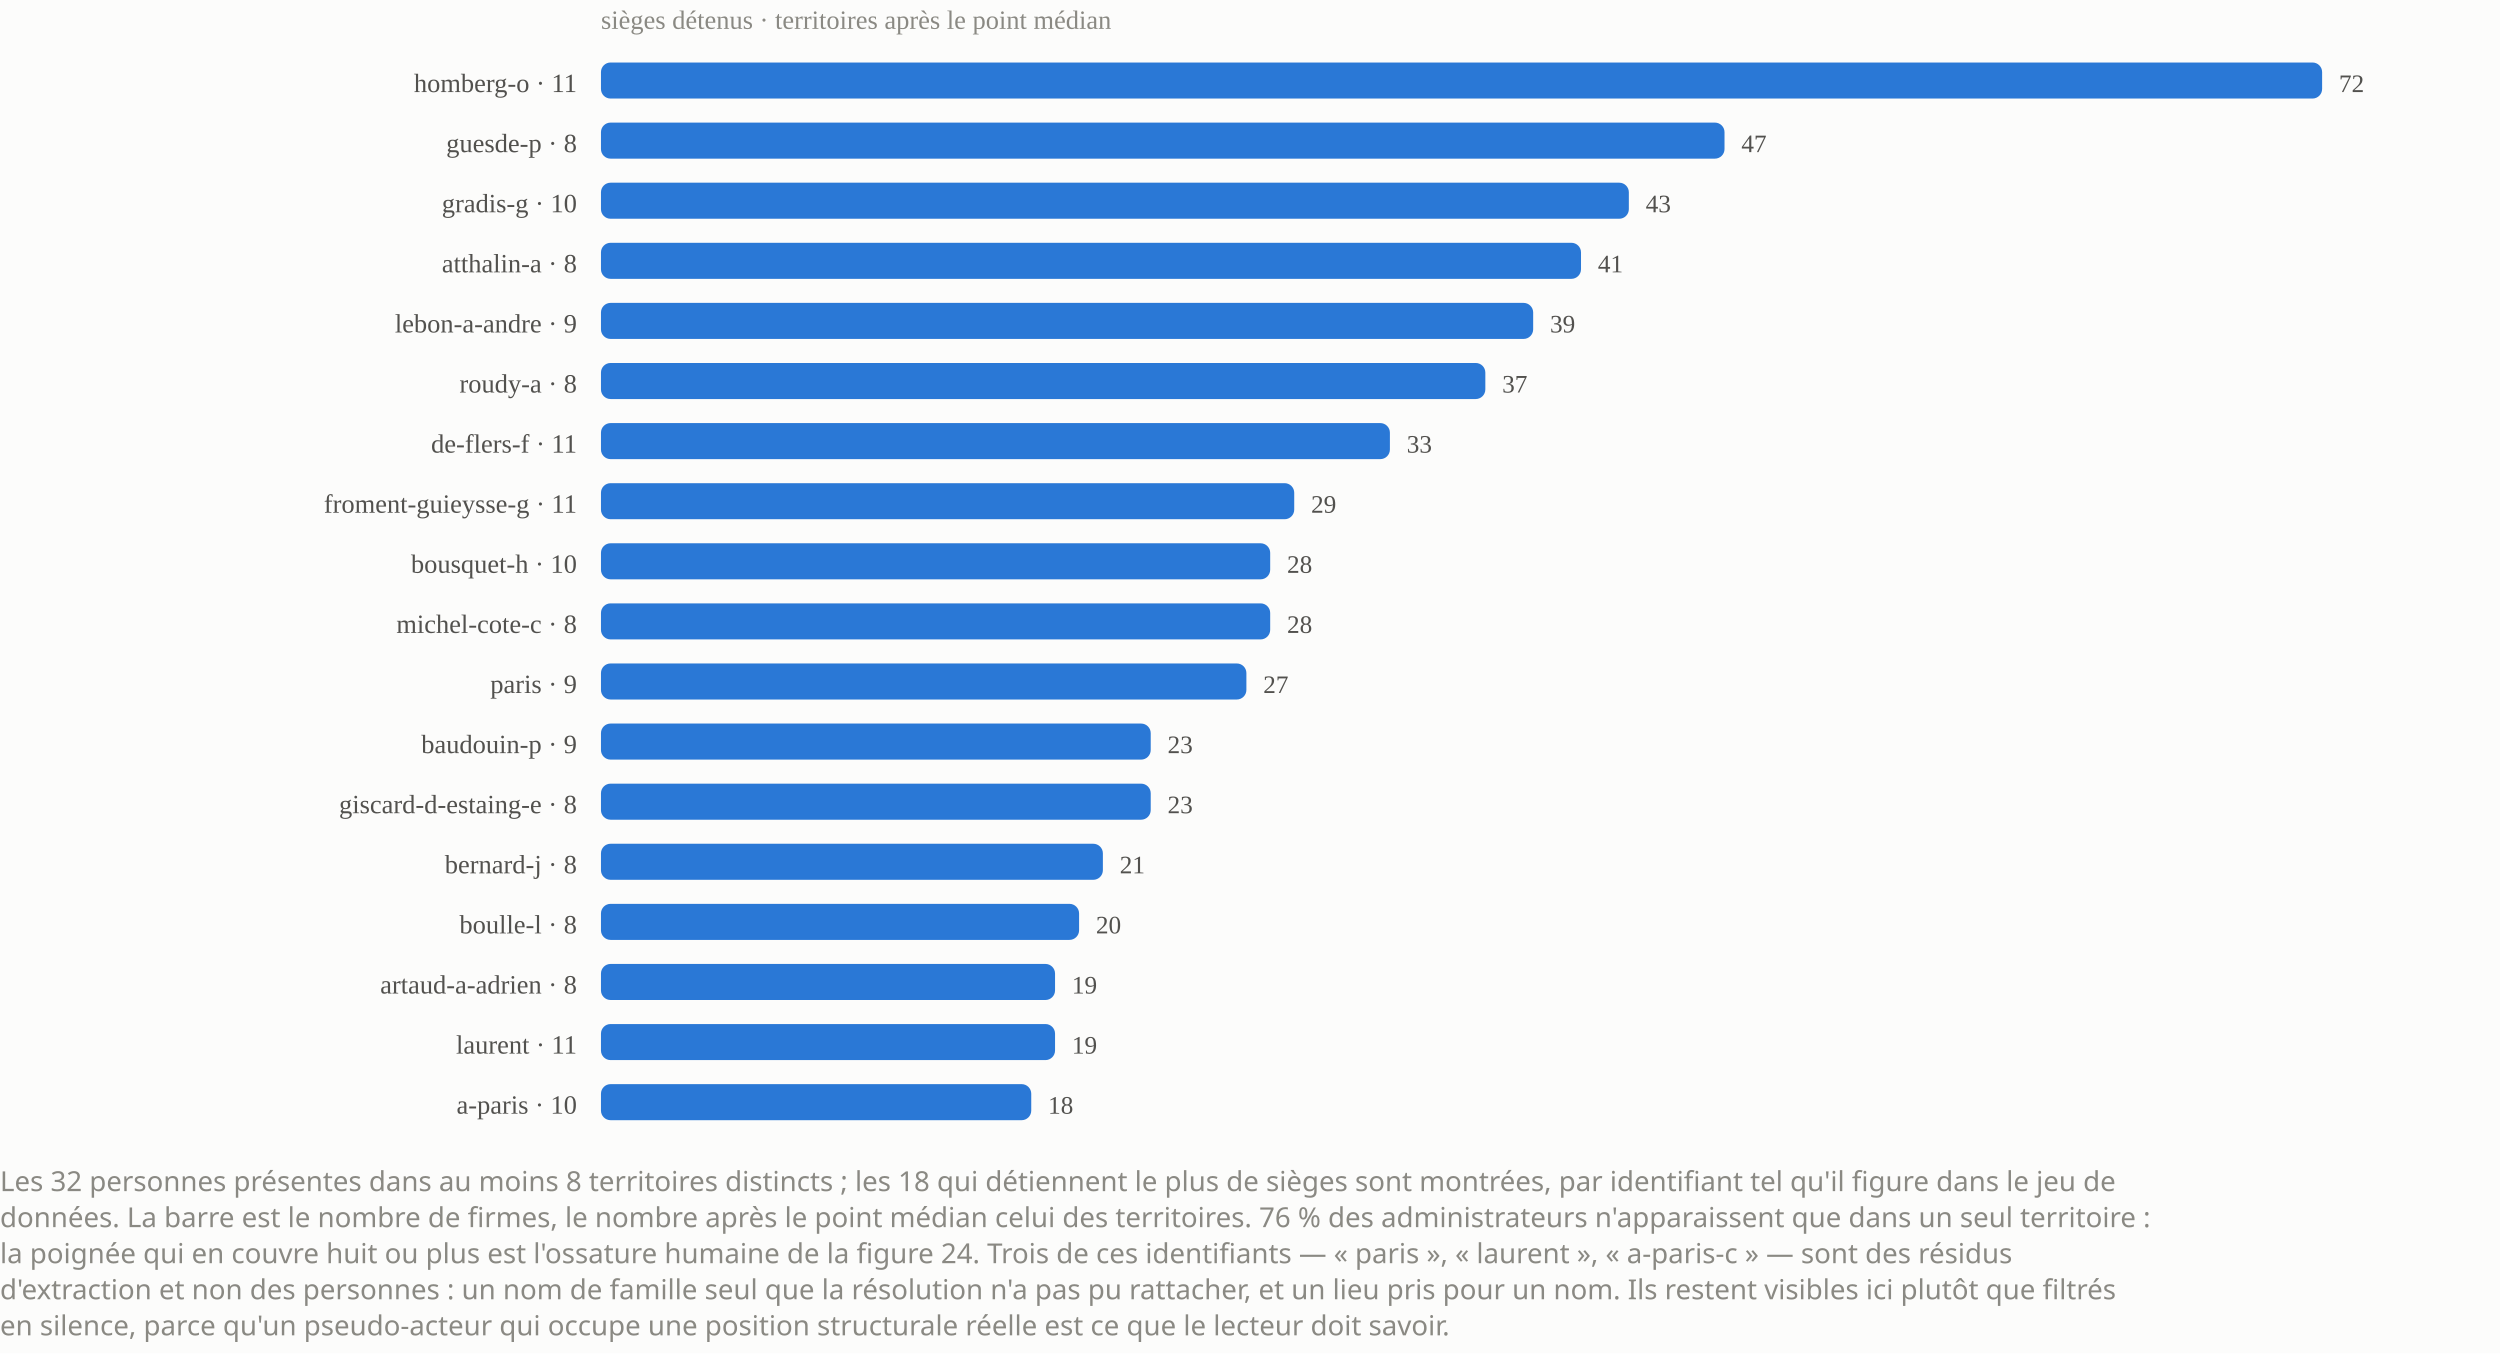
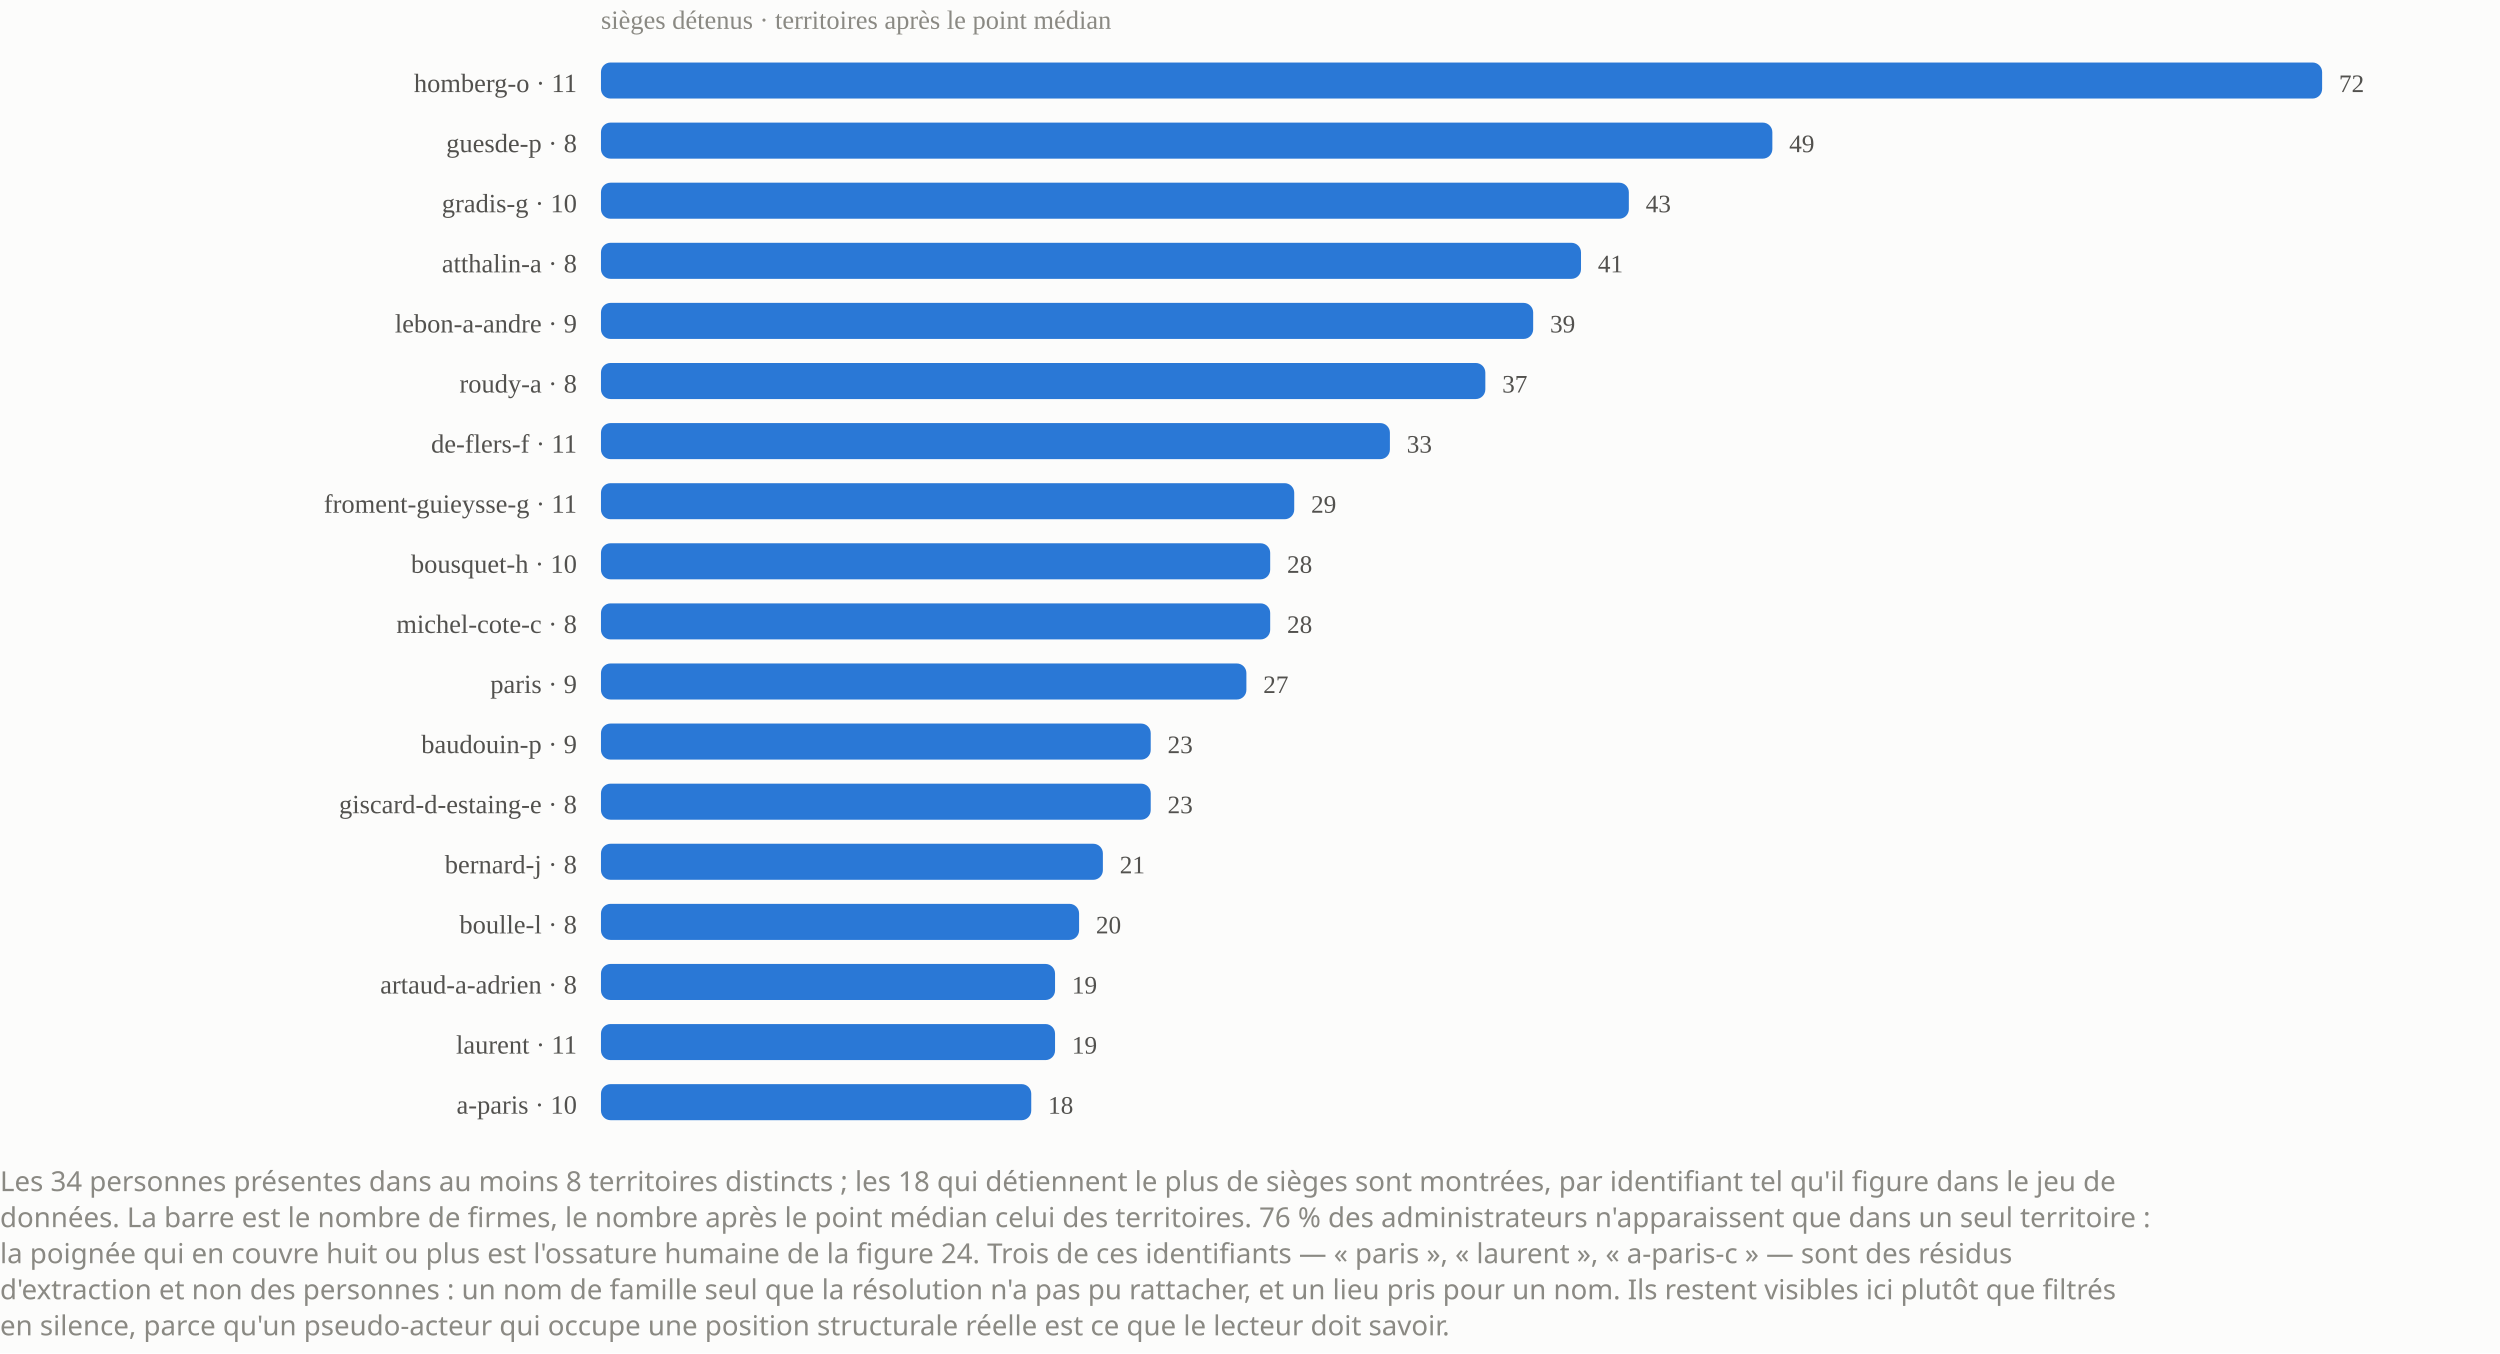
<svg xmlns="http://www.w3.org/2000/svg" viewBox="0 0 1040 563" width="1040" height="563" role="img" aria-label="Portée individuelle : sièges de ceux qui couvrent 8 territoires ou plus">
  <rect width="1040" height="563" fill="#fcfcfb" />
  <text x="250.0" y="12.0" text-anchor="start" font-size="11.0" fill="#8a8983">sièges détenus · territoires après le point médian</text>
  <g class="mk">
    <text x="240.0" y="38.3" text-anchor="end" font-size="11.0" fill="#52514e">homberg-o · 11</text>
    <rect x="250.0" y="26.0" width="716.0" height="15.0" rx="4" fill="#2a78d6" />
    <text x="973.0" y="38.3" text-anchor="start" font-size="10.5" fill="#52514e">72</text>
  </g>
  <g class="mk">
    <text x="240.0" y="63.3" text-anchor="end" font-size="11.0" fill="#52514e">guesde-p · 8</text>
-     <rect x="250.0" y="51.0" width="467.4" height="15.0" rx="4" fill="#2a78d6" />
-     <text x="724.4" y="63.3" text-anchor="start" font-size="10.5" fill="#52514e">47</text>
+     <rect x="250.0" y="51.0" width="487.3" height="15.0" rx="4" fill="#2a78d6" />
+     <text x="744.3" y="63.3" text-anchor="start" font-size="10.5" fill="#52514e">49</text>
  </g>
  <g class="mk">
    <text x="240.0" y="88.3" text-anchor="end" font-size="11.0" fill="#52514e">gradis-g · 10</text>
    <rect x="250.0" y="76.0" width="427.6" height="15.0" rx="4" fill="#2a78d6" />
    <text x="684.6" y="88.3" text-anchor="start" font-size="10.5" fill="#52514e">43</text>
  </g>
  <g class="mk">
    <text x="240.0" y="113.3" text-anchor="end" font-size="11.0" fill="#52514e">atthalin-a · 8</text>
    <rect x="250.0" y="101.0" width="407.7" height="15.0" rx="4" fill="#2a78d6" />
    <text x="664.7" y="113.3" text-anchor="start" font-size="10.5" fill="#52514e">41</text>
  </g>
  <g class="mk">
    <text x="240.0" y="138.3" text-anchor="end" font-size="11.0" fill="#52514e">lebon-a-andre · 9</text>
    <rect x="250.0" y="126.0" width="387.8" height="15.0" rx="4" fill="#2a78d6" />
    <text x="644.8" y="138.3" text-anchor="start" font-size="10.5" fill="#52514e">39</text>
  </g>
  <g class="mk">
    <text x="240.0" y="163.3" text-anchor="end" font-size="11.0" fill="#52514e">roudy-a · 8</text>
    <rect x="250.0" y="151.0" width="367.9" height="15.0" rx="4" fill="#2a78d6" />
    <text x="624.9" y="163.3" text-anchor="start" font-size="10.5" fill="#52514e">37</text>
  </g>
  <g class="mk">
    <text x="240.0" y="188.3" text-anchor="end" font-size="11.0" fill="#52514e">de-flers-f · 11</text>
    <rect x="250.0" y="176.0" width="328.2" height="15.0" rx="4" fill="#2a78d6" />
    <text x="585.2" y="188.3" text-anchor="start" font-size="10.5" fill="#52514e">33</text>
  </g>
  <g class="mk">
    <text x="240.0" y="213.3" text-anchor="end" font-size="11.0" fill="#52514e">froment-guieysse-g · 11</text>
    <rect x="250.0" y="201.0" width="288.4" height="15.0" rx="4" fill="#2a78d6" />
    <text x="545.4" y="213.3" text-anchor="start" font-size="10.5" fill="#52514e">29</text>
  </g>
  <g class="mk">
    <text x="240.0" y="238.3" text-anchor="end" font-size="11.0" fill="#52514e">bousquet-h · 10</text>
    <rect x="250.0" y="226.0" width="278.4" height="15.0" rx="4" fill="#2a78d6" />
    <text x="535.4" y="238.3" text-anchor="start" font-size="10.5" fill="#52514e">28</text>
  </g>
  <g class="mk">
    <text x="240.0" y="263.3" text-anchor="end" font-size="11.0" fill="#52514e">michel-cote-c · 8</text>
    <rect x="250.0" y="251.0" width="278.4" height="15.0" rx="4" fill="#2a78d6" />
    <text x="535.4" y="263.3" text-anchor="start" font-size="10.5" fill="#52514e">28</text>
  </g>
  <g class="mk">
    <text x="240.0" y="288.3" text-anchor="end" font-size="11.0" fill="#52514e">paris · 9</text>
    <rect x="250.0" y="276.0" width="268.5" height="15.0" rx="4" fill="#2a78d6" />
    <text x="525.5" y="288.3" text-anchor="start" font-size="10.5" fill="#52514e">27</text>
  </g>
  <g class="mk">
    <text x="240.0" y="313.3" text-anchor="end" font-size="11.0" fill="#52514e">baudouin-p · 9</text>
    <rect x="250.0" y="301.0" width="228.7" height="15.0" rx="4" fill="#2a78d6" />
    <text x="485.7" y="313.3" text-anchor="start" font-size="10.5" fill="#52514e">23</text>
  </g>
  <g class="mk">
    <text x="240.0" y="338.3" text-anchor="end" font-size="11.0" fill="#52514e">giscard-d-estaing-e · 8</text>
    <rect x="250.0" y="326.0" width="228.7" height="15.0" rx="4" fill="#2a78d6" />
    <text x="485.7" y="338.3" text-anchor="start" font-size="10.5" fill="#52514e">23</text>
  </g>
  <g class="mk">
    <text x="240.0" y="363.3" text-anchor="end" font-size="11.0" fill="#52514e">bernard-j · 8</text>
    <rect x="250.0" y="351.0" width="208.8" height="15.0" rx="4" fill="#2a78d6" />
    <text x="465.8" y="363.3" text-anchor="start" font-size="10.5" fill="#52514e">21</text>
  </g>
  <g class="mk">
    <text x="240.0" y="388.3" text-anchor="end" font-size="11.0" fill="#52514e">boulle-l · 8</text>
    <rect x="250.0" y="376.0" width="198.9" height="15.0" rx="4" fill="#2a78d6" />
    <text x="455.9" y="388.3" text-anchor="start" font-size="10.5" fill="#52514e">20</text>
  </g>
  <g class="mk">
    <text x="240.0" y="413.3" text-anchor="end" font-size="11.0" fill="#52514e">artaud-a-adrien · 8</text>
    <rect x="250.0" y="401.0" width="188.9" height="15.0" rx="4" fill="#2a78d6" />
    <text x="445.9" y="413.3" text-anchor="start" font-size="10.5" fill="#52514e">19</text>
  </g>
  <g class="mk">
    <text x="240.0" y="438.3" text-anchor="end" font-size="11.0" fill="#52514e">laurent · 11</text>
    <rect x="250.0" y="426.0" width="188.9" height="15.0" rx="4" fill="#2a78d6" />
    <text x="445.9" y="438.3" text-anchor="start" font-size="10.5" fill="#52514e">19</text>
  </g>
  <g class="mk">
    <text x="240.0" y="463.3" text-anchor="end" font-size="11.0" fill="#52514e">a-paris · 10</text>
    <rect x="250.0" y="451.0" width="179.0" height="15.0" rx="4" fill="#2a78d6" />
    <text x="436.0" y="463.3" text-anchor="start" font-size="10.5" fill="#52514e">18</text>
  </g>
  <g font-size="11.5" font-family="ui-sans-serif,system-ui,sans-serif" fill="#8a8983">
-     <text x="0" y="495.5">Les 32 personnes présentes dans au moins 8 territoires distincts ; les 18 qui détiennent le plus de sièges sont montrées, par identifiant tel qu'il figure dans le jeu de</text>
+     <text x="0" y="495.5">Les 34 personnes présentes dans au moins 8 territoires distincts ; les 18 qui détiennent le plus de sièges sont montrées, par identifiant tel qu'il figure dans le jeu de</text>
    <text x="0" y="510.5">données. La barre est le nombre de firmes, le nombre après le point médian celui des territoires. 76 % des administrateurs n'apparaissent que dans un seul territoire :</text>
    <text x="0" y="525.5">la poignée qui en couvre huit ou plus est l'ossature humaine de la figure 24. Trois de ces identifiants — « paris », « laurent », « a-paris-c » — sont des résidus</text>
    <text x="0" y="540.5">d'extraction et non des personnes : un nom de famille seul que la résolution n'a pas pu rattacher, et un lieu pris pour un nom. Ils restent visibles ici plutôt que filtrés</text>
    <text x="0" y="555.5">en silence, parce qu'un pseudo-acteur qui occupe une position structurale réelle est ce que le lecteur doit savoir.</text>
  </g>
</svg>
